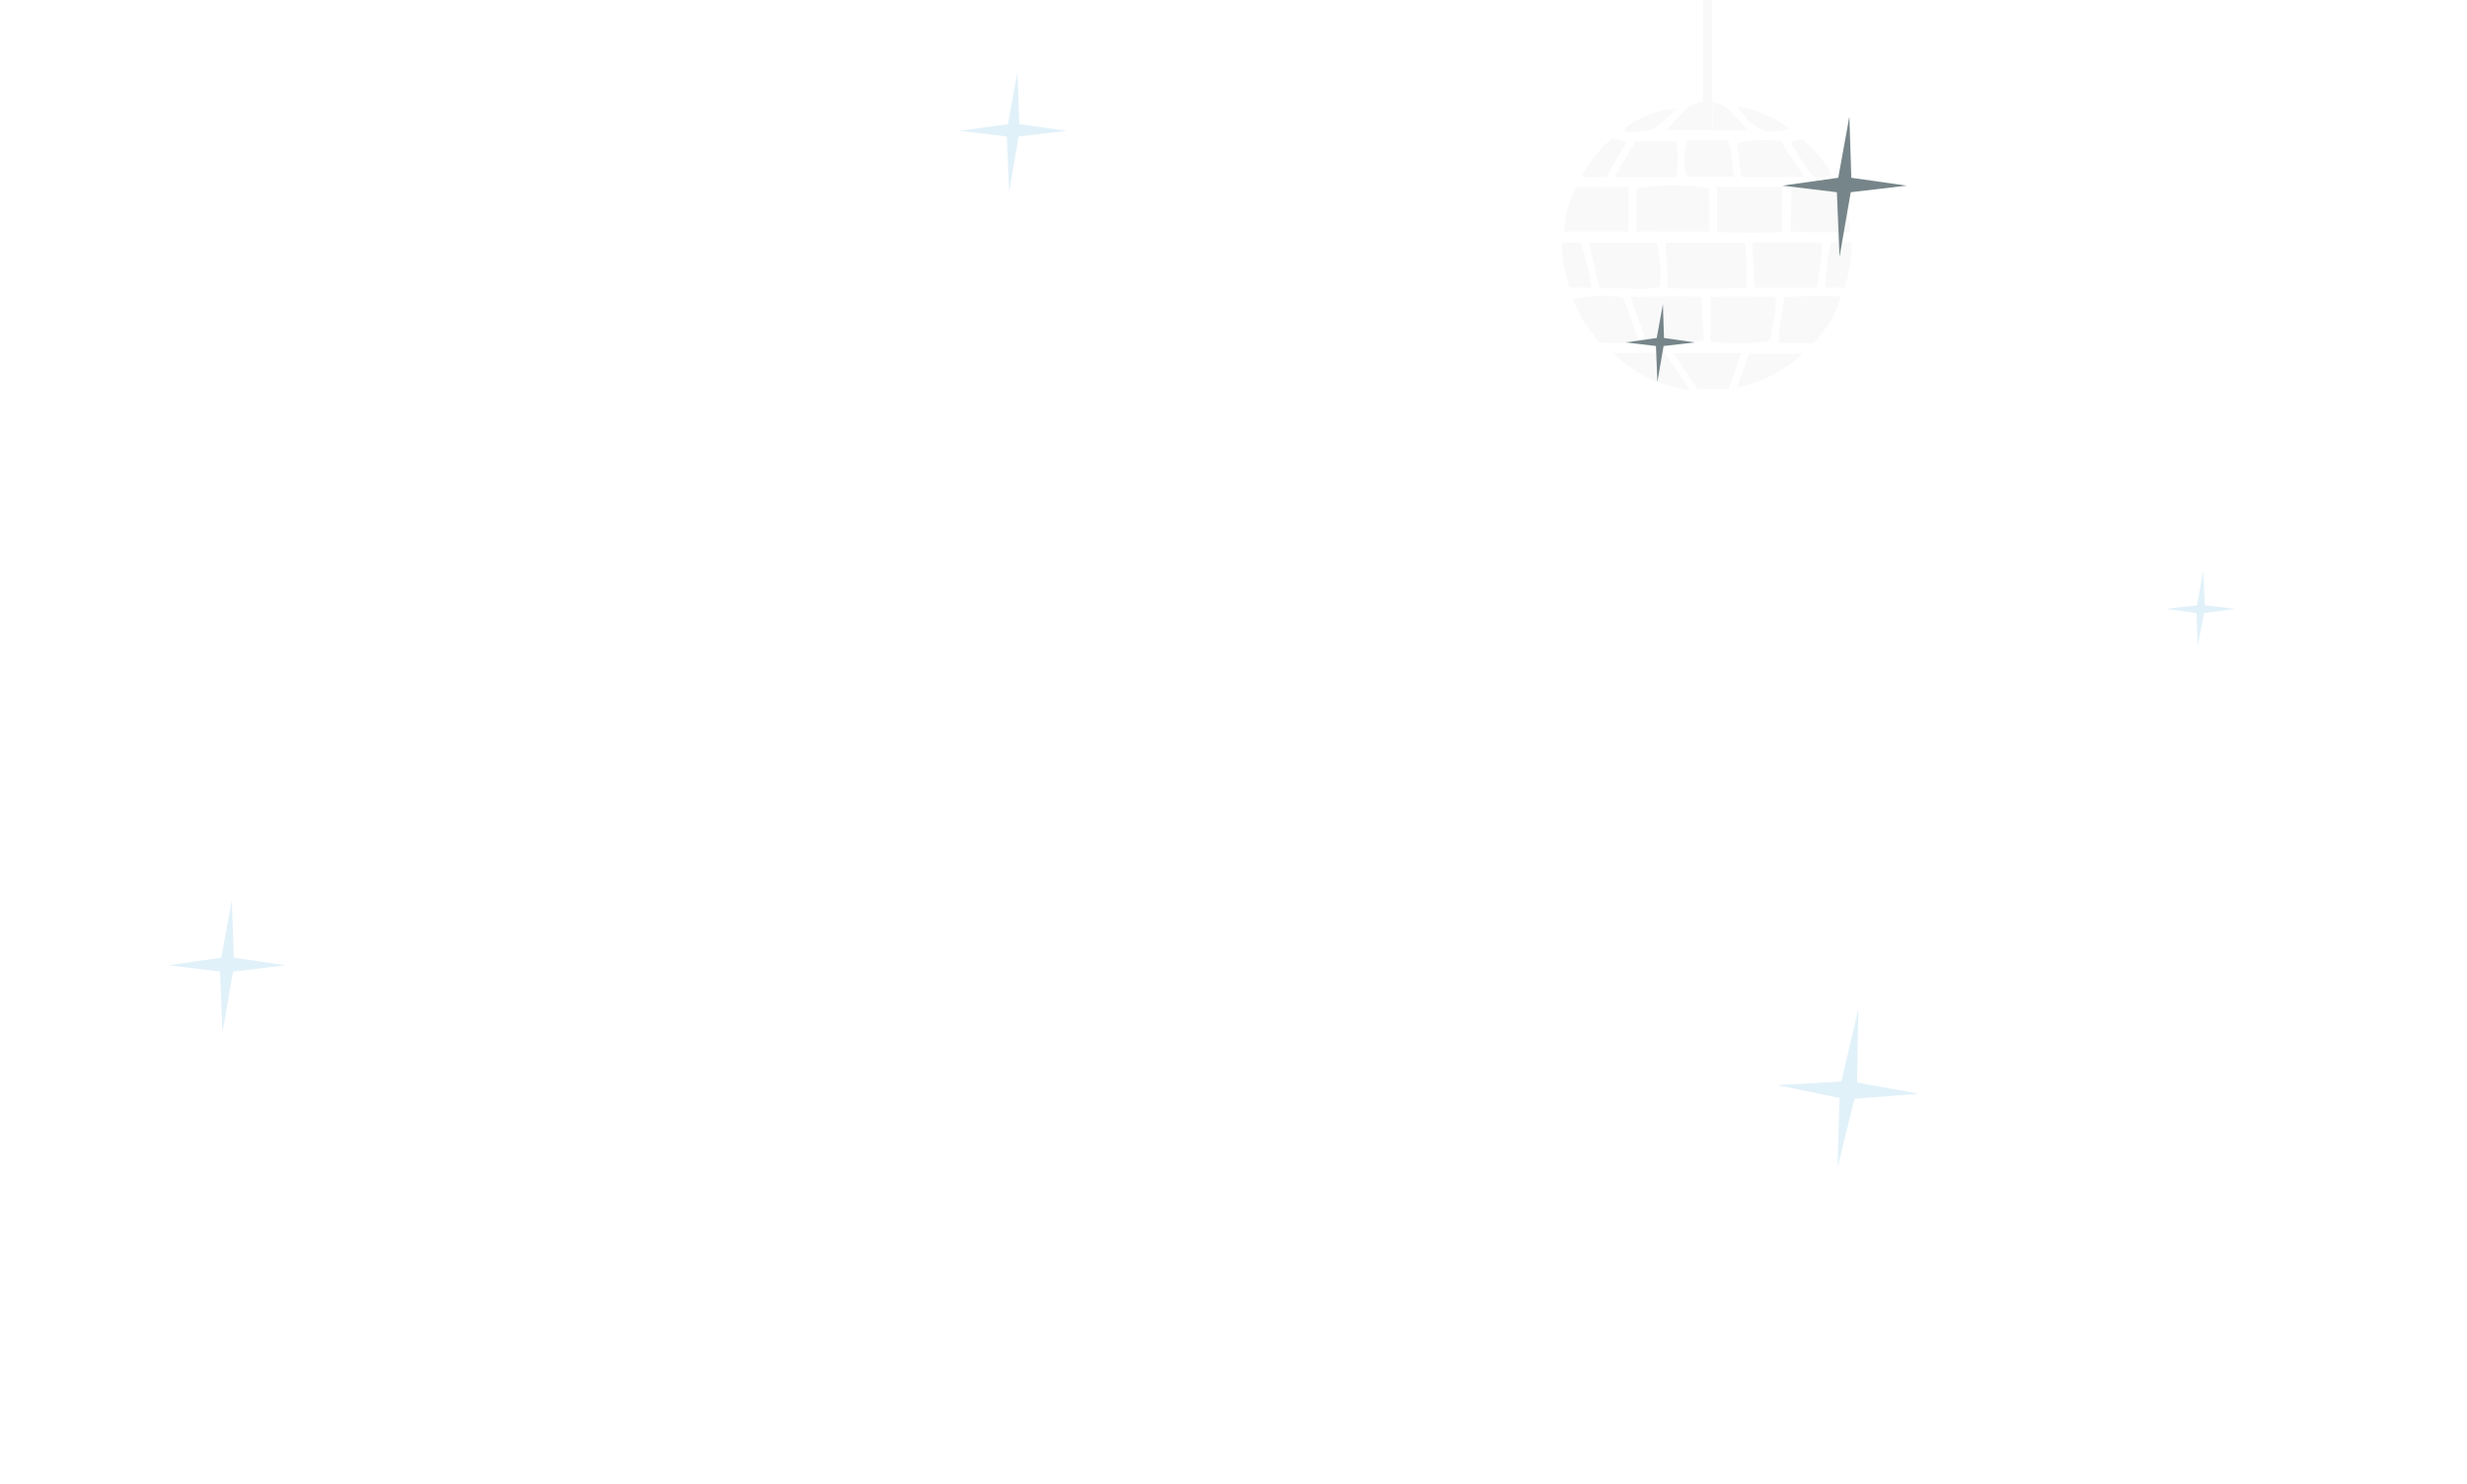
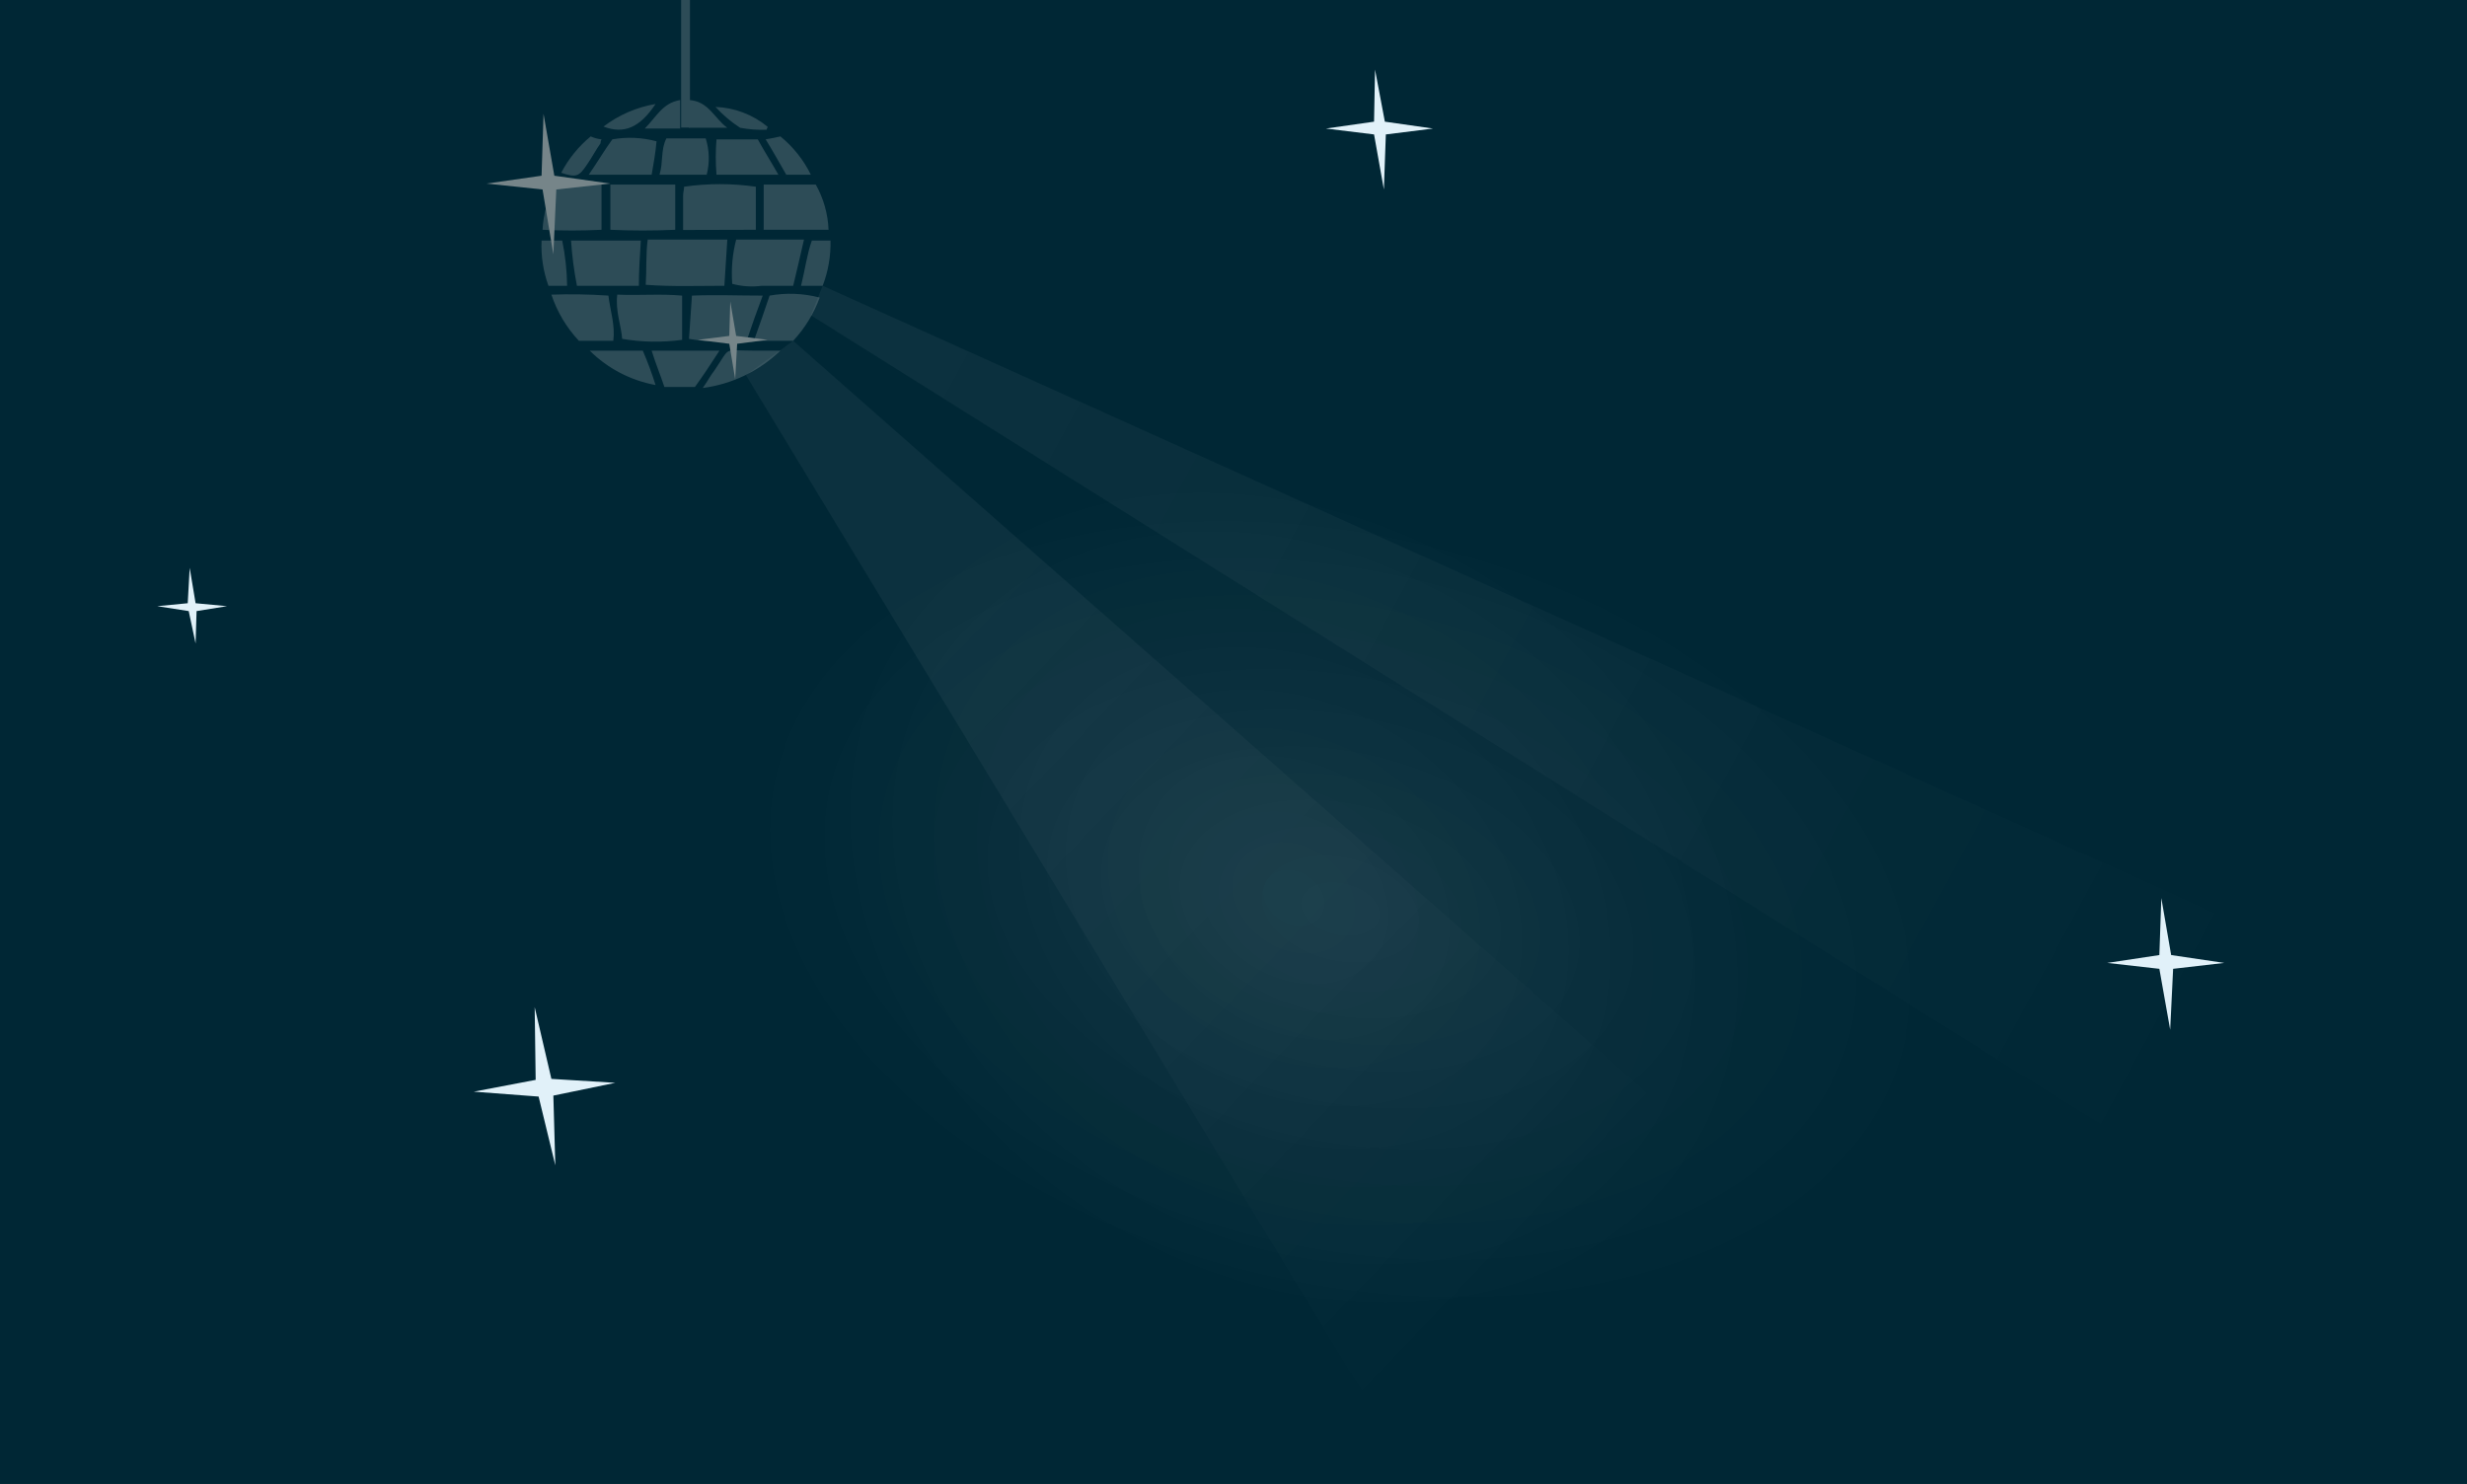
<svg xmlns="http://www.w3.org/2000/svg" xmlns:xlink="http://www.w3.org/1999/xlink" id="Layer_1" data-name="Layer 1" viewBox="0 0 251 151">
  <defs>
-     <style>.cls-1,.cls-2{opacity:0.1;}.cls-1{fill:url(#radial-gradient);}.cls-2{fill:url(#radial-gradient-2);}.cls-3{fill:#e1f1f9;}.cls-4{opacity:0.2;}.cls-5{fill:#e1dfe0;}.cls-6{fill:#768589;}.cls-7,.cls-8{opacity:0.05;}.cls-7{fill:url(#linear-gradient);}.cls-8{fill:url(#linear-gradient-2);}</style>
-     <radialGradient id="radial-gradient" cx="-904.96" cy="239.16" r="71.73" gradientTransform="translate(897.29 -40.67) scale(0.87 0.56)" gradientUnits="userSpaceOnUse">
+     <style>.cls-1{fill:#002735;}.cls-2,.cls-3{opacity:0.1;}.cls-2,.cls-3,.cls-8,.cls-9{isolation:isolate;}.cls-2{fill:url(#radial-gradient);}.cls-3{fill:url(#radial-gradient-2);}.cls-4{fill:#e1f1f9;}.cls-5{opacity:0.2;}.cls-6{fill:#e1dfe0;}.cls-7{fill:#768589;}.cls-8,.cls-9{opacity:0.05;}.cls-8{fill:url(#linear-gradient);}.cls-9{fill:url(#linear-gradient-2);}</style>
+     <radialGradient id="radial-gradient" cx="-1379.68" cy="-557.39" r="71.68" gradientTransform="matrix(0.84, 0.21, -0.14, 0.54, 1217.27, 683.23)" gradientUnits="userSpaceOnUse">
      <stop offset="0" stop-color="#fff" stop-opacity="0.5" />
-       <stop offset="0.4" stop-color="#fff" stop-opacity="0.27" />
+       <stop offset="0.4" stop-color="#fff" stop-opacity="0.26" />
      <stop offset="1" stop-color="#fff" stop-opacity="0" />
    </radialGradient>
-     <radialGradient id="radial-gradient-2" cx="-890.08" cy="-88.73" r="71.73" gradientTransform="translate(739.21 145.4) scale(0.7 0.56)" xlink:href="#radial-gradient" />
-     <linearGradient id="linear-gradient" x1="152.24" y1="67.71" x2="87.86" y2="129.22" gradientUnits="userSpaceOnUse">
+     <radialGradient id="radial-gradient-2" cx="-1404.35" cy="-107.88" r="71.77" gradientTransform="matrix(0.59, 0.38, -0.3, 0.47, 927.85, 675.72)" xlink:href="#radial-gradient" />
+     <linearGradient id="linear-gradient" x1="136.29" y1="-355.36" x2="71.91" y2="-416.87" gradientTransform="translate(227.5 -287.88) rotate(180)" gradientUnits="userSpaceOnUse">
      <stop offset="0" stop-color="#fff" />
      <stop offset="1" stop-color="#fff" stop-opacity="0" />
    </linearGradient>
-     <linearGradient id="linear-gradient-2" x1="151.65" y1="35.41" x2="18.66" y2="107.24" xlink:href="#linear-gradient" />
+     <linearGradient id="linear-gradient-2" x1="135.69" y1="-323.04" x2="2.7" y2="-394.87" xlink:href="#linear-gradient" />
  </defs>
-   <rect class="cls-1" x="38.95" y="43.04" width="146.19" height="98.05" rx="11.51" ry="11.51" transform="translate(243.13 154.11) rotate(165.92)" />
-   <rect class="cls-2" x="55.51" y="47.12" width="118.23" height="98.05" rx="10.47" ry="10.47" transform="translate(262.95 115.7) rotate(147.52)" />
-   <polygon class="cls-3" points="22.51 97.45 23.59 91.58 23.78 97.45 29.09 98.22 23.71 98.86 22.64 105.06 22.39 98.86 17.13 98.22 22.51 97.45" />
-   <polygon class="cls-3" points="102.55 12.63 103.53 7.29 103.7 12.63 108.53 13.31 103.64 13.89 102.67 19.52 102.44 13.89 97.67 13.31 102.55 12.63" />
-   <polygon class="cls-3" points="188.68 111.81 186.96 118.81 187.16 111.72 180.82 110.42 187.34 110.05 189.07 102.68 188.94 110.15 195.21 111.29 188.68 111.81" />
-   <polygon class="cls-3" points="224.24 62.38 223.6 65.73 223.49 62.38 220.34 61.95 223.53 61.59 224.17 58.05 224.32 61.59 227.43 61.95 224.24 62.38" />
-   <g class="cls-4">
-     <path class="cls-5" d="M169.72,29.35c2.71,0,5.31.1,8-.09-.06-1.61,0-3.09-.17-4.57h-8.11Zm4.2-5.77c0-1.26,0-2.38,0-3.49a8.83,8.83,0,0,0-.09-.94,23.14,23.14,0,0,0-7.3,0v4.39Zm4.38,1.09.23,4.61h6.3a27.92,27.92,0,0,0,.57-4.61Zm3-5.68h-6.59V23.6a65.8,65.8,0,0,0,6.59,0ZM162.75,29.36c1.17,0,2.16,0,3.16,0a9,9,0,0,0,3-.19,14.64,14.64,0,0,0-.36-4.48h-6.89Zm11.3,5.4a19.82,19.82,0,0,0,6.09-.1c.06-1.43.68-2.83.49-4.49-2.27.12-4.45-.13-6.58.09Zm-6.56,0a19.25,19.25,0,0,0,5.86-.11l-.25-4.44c-2.39-.13-4.67,0-7.18,0Zm-8.35-11.21h6.56V19h-5.33A11.94,11.94,0,0,0,159.14,23.57Zm23.09,0c2,.13,4,.08,6,.05A11.71,11.71,0,0,0,187,19h-4.73Zm2.29,11.35a11.39,11.39,0,0,0,2.78-4.73,47.86,47.86,0,0,0-5.77.08c-.16,1.62-.66,3-.52,4.65Zm-19.33-4.59a11.73,11.73,0,0,0-5.11.17,12.62,12.62,0,0,0,2.72,4.39h3.95ZM183.56,18l-2.36-3.59a10.39,10.39,0,0,0-4.47.18l.46,3.41Zm-19.29,0h6.32a17.63,17.63,0,0,0,0-3.63h-4.19Zm6,17.94,2.46,3.66h3.13l1.31-3.66ZM171.7,14.3a6.37,6.37,0,0,0-.06,3.69h4.84c-.39-1.26-.08-2.5-.7-3.69H171.7Zm.22,25.37c-.49-.74-.82-1.26-1.17-1.77-1.73-2.45-.79-2-3.87-2-.92,0-1.85,0-2.77,0A13.13,13.13,0,0,0,171.92,39.67Zm4.79-.24a13.5,13.5,0,0,0,6.7-3.46H178Zm-17-10.16h2.23a28.8,28.8,0,0,0-1.13-4.59h-1.89A14.7,14.7,0,0,0,159.71,29.27Zm27.95,0a13.48,13.48,0,0,0,.71-4.62h-2.11a24.94,24.94,0,0,0-.51,4.62ZM160.91,18h2.51l2.07-3.56L164,14.12A12.44,12.44,0,0,0,160.91,18Zm8.54-4.77h3.88V10.39C171.36,10.5,170.73,12.28,169.45,13.24Zm12.79,1.17a1.76,1.76,0,0,0,.12.41c.46.74.93,1.48,1.4,2.21.79,1.2,1.09,1.3,2.62.82a11.34,11.34,0,0,0-3-3.66Zm-8-1.13h3.58c-1.21-1.16-1.8-2.61-3.58-2.87Zm2.52-2.47c1.57,2.4,3.15,3.07,5.3,2.28A12.68,12.68,0,0,0,176.76,10.81Zm-11.45,2.25.09.33a7.31,7.31,0,0,0,2.68-.23,13,13,0,0,0,2.51-2.1A9.79,9.79,0,0,0,165.31,13.06Z" />
-     <rect class="cls-5" x="173.27" y="-6.35" width="0.94" height="19.59" />
+   <rect class="cls-1" width="251" height="151" />
+   <path class="cls-2" d="M211.4,73.28l-18.2,72.8a11.64,11.64,0,0,1-14,8.4l-119.5-30a11.64,11.64,0,0,1-8.4-14l18.3-72.8a11.64,11.64,0,0,1,14-8.4l119.5,30A11.48,11.48,0,0,1,211.4,73.28Z" />
+   <path class="cls-3" d="M199.4,95.08,158,160.18a10.59,10.59,0,0,1-14.5,3.2l-82.1-52.2a10.59,10.59,0,0,1-3.2-14.5l41.4-65.1a10.59,10.59,0,0,1,14.5-3.2l82.1,52.3A10.4,10.4,0,0,1,199.4,95.08Z" />
+   <polygon class="cls-4" points="226.3 97.98 221.1 98.58 220.8 104.78 219.7 98.58 214.4 97.98 219.7 97.18 219.9 91.38 220.9 97.18 226.3 97.98" />
+   <polygon class="cls-4" points="145.8 13.08 141 13.68 140.8 19.28 139.8 13.68 134.9 13.08 139.8 12.38 139.9 7.08 140.9 12.38 145.8 13.08" />
+   <polygon class="cls-4" points="48.2 111.08 54.5 109.88 54.4 102.48 56.1 109.78 62.6 110.18 56.3 111.48 56.5 118.58 54.8 111.58 48.2 111.08" />
+   <polygon class="cls-4" points="16 61.68 19.1 61.38 19.3 57.78 19.9 61.38 23.1 61.68 20 62.18 19.9 65.48 19.2 62.18 16 61.68" />
+   <g class="cls-5">
+     <path class="cls-6" d="M74,24.38H65.9c-.2,1.5-.1,3-.2,4.6,2.7.2,5.3.1,8,.1C73.8,27.48,73.9,26,74,24.38Zm2.9-1V19a25.48,25.48,0,0,0-7.3,0c0,.3-.1.6-.1.9v3.5Zm-18.8,1.1a36.21,36.21,0,0,0,.6,4.6H65c0-1.5.1-3,.2-4.6Zm4-1.1q3.3.15,6.6,0v-4.6H62.1Zm19.7,1H74.9a13.75,13.75,0,0,0-.4,4.5,7.62,7.62,0,0,0,3,.2h3.2C81.1,27.48,81.4,26.08,81.8,24.38Zm-12.4,5.7c-2.2-.2-4.3,0-6.6-.1-.2,1.7.4,3.1.5,4.5a20.16,20.16,0,0,0,6.1.1Zm8.2,0c-2.5,0-4.8-.1-7.2,0-.1,1.6-.2,3-.3,4.4a19,19,0,0,0,5.9.1C76.5,33.08,77,31.68,77.6,30.08ZM83,18.78H77.7v4.6h6.6A10.22,10.22,0,0,0,83,18.78Zm-21.8,0H56.5a10.78,10.78,0,0,0-1.3,4.6q3,.15,6,0Zm1.2,15.9c.2-1.6-.3-3-.5-4.6a55.64,55.64,0,0,0-5.8-.1,12.78,12.78,0,0,0,2.8,4.7Zm14.3,0h4a13,13,0,0,0,2.7-4.4,11.87,11.87,0,0,0-5.1-.2C77.8,31.58,77.3,33,76.7,34.68ZM66.3,17.78c.2-1.1.4-2.3.5-3.4a10.36,10.36,0,0,0-4.5-.2c-.8,1.1-1.5,2.3-2.4,3.6Zm10.8-3.6H72.9a21.63,21.63,0,0,0,0,3.6h6.3C78.4,16.38,77.7,15.28,77.1,14.18ZM66.3,35.68c.4,1.3.9,2.5,1.3,3.7h3.1c.8-1.1,1.6-2.3,2.5-3.7Zm4.3-21.6H67.8c-.6,1.2-.3,2.4-.7,3.7h4.8a6.69,6.69,0,0,0-.1-3.7Zm8.8,21.6H76.6c-3.1,0-2.2-.5-3.9,2-.4.5-.7,1.1-1.2,1.8A14,14,0,0,0,79.4,35.68Zm-14,0H60a12.79,12.79,0,0,0,6.7,3.5A36.16,36.16,0,0,0,65.4,35.68Zm19.1-11.2H82.6c-.5,1.4-.7,3-1.1,4.6h2.2A12.06,12.06,0,0,0,84.5,24.48Zm-26.8,4.6a24,24,0,0,0-.5-4.6H55.1a12,12,0,0,0,.7,4.6Zm21.7-15.2q-.6.15-1.5.3c.8,1.3,1.4,2.4,2.1,3.6h2.5A11.65,11.65,0,0,0,79.4,13.88Zm-9.3-3.7V13H74C72.7,12.08,72.1,10.28,70.1,10.18Zm-10,3.7a11.93,11.93,0,0,0-3,3.7c1.5.5,1.8.4,2.6-.8.5-.7.9-1.5,1.4-2.2a.76.76,0,0,1,.1-.4A3.54,3.54,0,0,1,60.1,13.88Zm9.1-3.7c-1.8.3-2.4,1.7-3.6,2.9h3.6Zm-7.8,2.7c2.1.8,3.7.1,5.3-2.3A12.1,12.1,0,0,0,61.4,12.88Zm11.4-2A12.66,12.66,0,0,0,75.3,13a11.84,11.84,0,0,0,2.7.2c0-.1.1-.2.1-.3A8.85,8.85,0,0,0,72.8,10.88Z" />
+     <rect class="cls-6" x="69.3" y="-6.62" width="0.9" height="19.6" />
  </g>
-   <polygon class="cls-6" points="168.56 34.39 169.19 30.94 169.3 34.39 172.42 34.84 169.26 35.21 168.63 38.85 168.48 35.21 165.4 34.84 168.56 34.39" />
-   <polygon class="cls-6" points="187.03 18.09 188.16 11.86 188.36 18.09 193.99 18.89 188.3 19.56 187.16 26.13 186.89 19.56 181.34 18.89 187.03 18.09" />
-   <polygon class="cls-7" points="99.58 150.65 167.53 38.37 162.8 34.9 30.91 151 99.58 150.65" />
-   <polygon class="cls-8" points="159.71 29.27 0 101.31 0 133.32 160.91 32.33 159.71 29.27" />
+   <polygon class="cls-7" points="78.1 34.58 75 34.98 74.8 38.58 74.2 34.98 71 34.58 74.2 34.18 74.3 30.68 74.9 34.18 78.1 34.58" />
+   <polygon class="cls-7" points="62.1 18.68 56.6 19.28 56.3 25.88 55.2 19.28 49.5 18.68 55.1 17.88 55.3 11.58 56.4 17.88 62.1 18.68" />
+   <polygon class="cls-8" points="212.5 150.78 80.7 34.68 75.9 38.18 143.9 150.38 212.5 150.78" />
+   <polygon class="cls-9" points="82.5 32.08 243.5 133.08 243.5 101.08 83.7 29.08 82.5 32.08" />
</svg>
